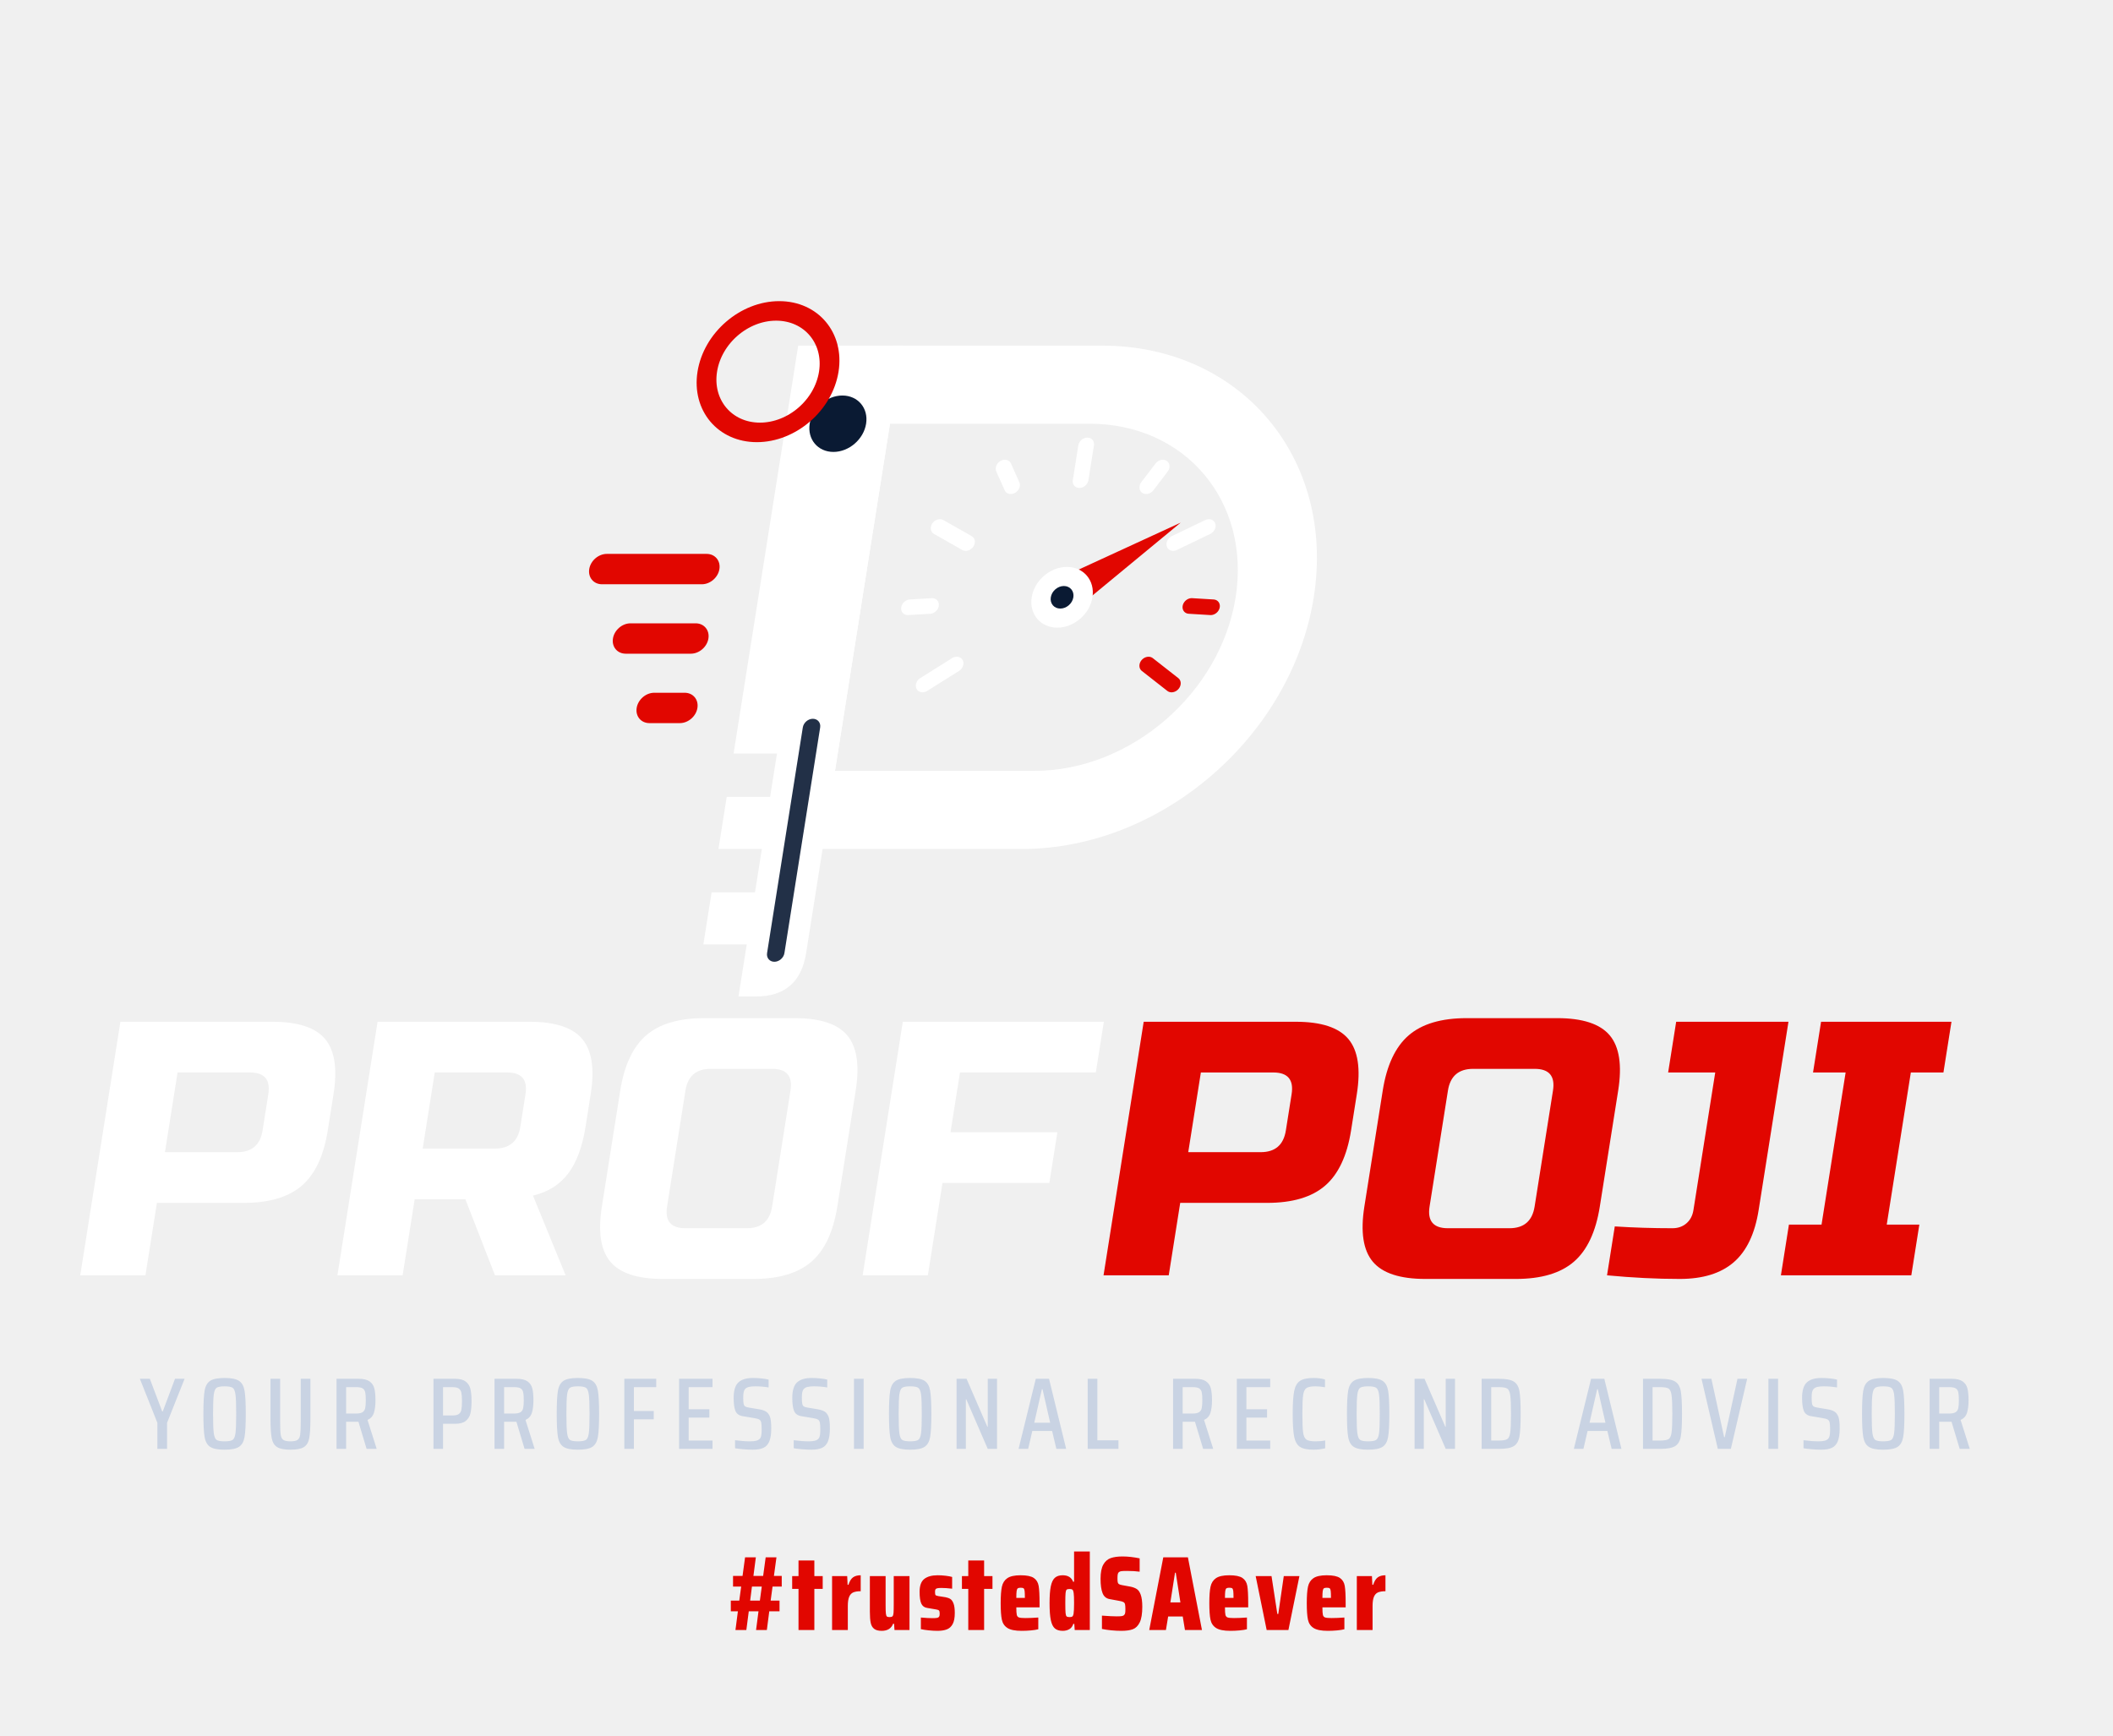
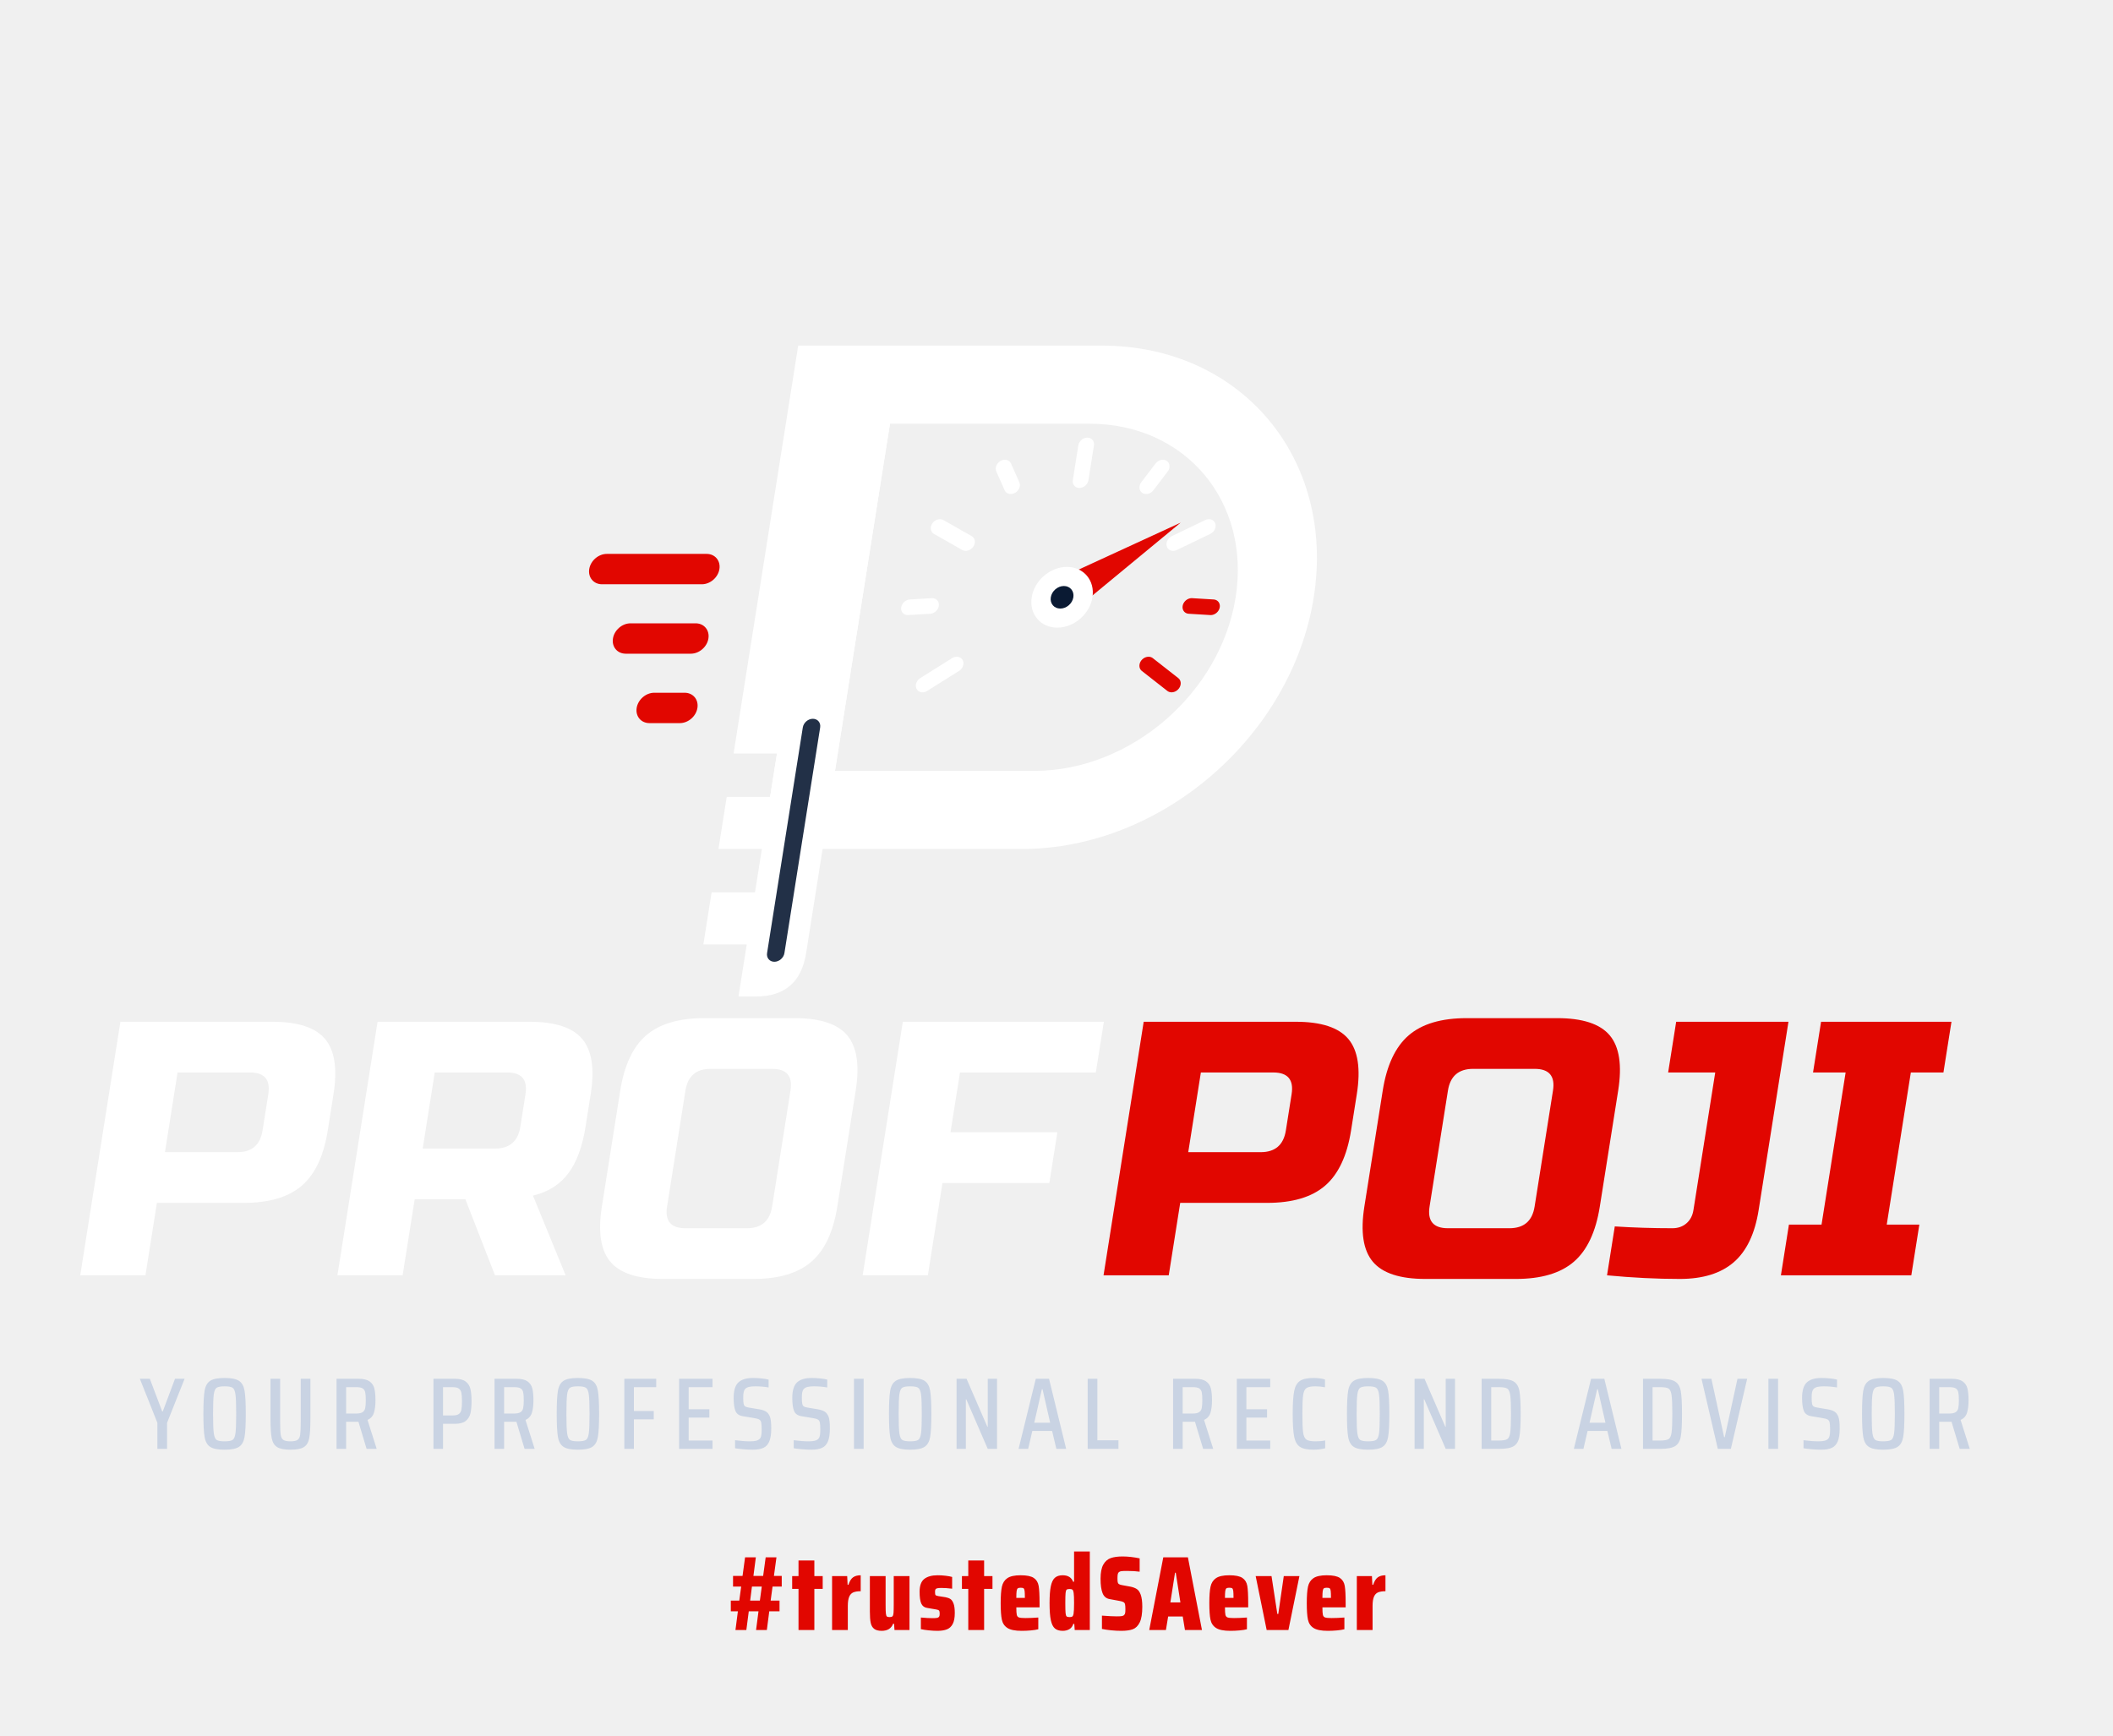
<svg xmlns="http://www.w3.org/2000/svg" viewBox="0 0 560 460" width="560" height="460">
  <g transform="translate(168.0 18) scale(1.15)">
    <g transform="skewX(-9) translate(18 0)">
      <rect x="-10" y="112" width="30" height="7" rx="3.5" fill="#E10600" />
      <rect x="-2" y="128" width="22" height="7" rx="3.5" fill="#E10600" />
      <rect x="6" y="144" width="14" height="7" rx="3.5" fill="#E10600" />
-       <path d="M52,64 H100 A58,58 0 0 1 100,180 H52 Z M54,82 V162 H100 A40,40 0 0 0 100,82 Z" fill="#FFFFFF" fill-rule="evenodd" />
+       <path d="M40,64 H100 A58,58 0 0 1 100,180 H40 Z M54,82 V162 H100 A40,40 0 0 0 100,82 Z" fill="#FFFFFF" fill-rule="evenodd" />
      <path d="M30,64 H54 V204 Q54,214 44,214 H40 V202 H30 V190 H40 V180 H30 V168 H40 V158 H30 Z" fill="#FFFFFF" />
      <rect x="45" y="150" width="4" height="56" rx="2" fill="#0A1A33" opacity=".9" />
-       <circle cx="42" cy="82" r="6.5" fill="#0A1A33" />
-       <circle cx="24" cy="70" r="14" fill="none" stroke="#E10600" stroke-width="4.5" />
      <line x1="77.9" y1="137.5" x2="71.3" y2="142.1" stroke="#FFFFFF" stroke-width="3.6" stroke-linecap="round" />
      <line x1="70.1" y1="124.0" x2="65.1" y2="124.3" stroke="#FFFFFF" stroke-width="3.6" stroke-linecap="round" />
      <line x1="76.1" y1="109.5" x2="69.0" y2="105.8" stroke="#FFFFFF" stroke-width="3.6" stroke-linecap="round" />
      <line x1="84.4" y1="96.4" x2="81.8" y2="92.1" stroke="#FFFFFF" stroke-width="3.6" stroke-linecap="round" />
      <line x1="100.0" y1="95.0" x2="100.0" y2="87.0" stroke="#FFFFFF" stroke-width="3.6" stroke-linecap="round" />
      <line x1="115.6" y1="96.4" x2="118.2" y2="92.1" stroke="#FFFFFF" stroke-width="3.6" stroke-linecap="round" />
      <line x1="123.9" y1="109.5" x2="131.0" y2="105.8" stroke="#FFFFFF" stroke-width="3.6" stroke-linecap="round" />
      <line x1="129.9" y1="124.0" x2="134.9" y2="124.3" stroke="#E10600" stroke-width="3.6" stroke-linecap="round" />
      <line x1="122.1" y1="137.5" x2="128.7" y2="142.1" stroke="#E10600" stroke-width="3.6" stroke-linecap="round" />
      <path d="M102.6,125.7 L124.6,104.8 L97.4,118.3 Z" fill="#E10600" />
      <circle cx="100" cy="122" r="7" fill="#FFFFFF" />
      <circle cx="100" cy="122" r="2.6" fill="#0A1A33" />
    </g>
  </g>
  <g transform="skewX(-9)">
    <path d="M74.8 270.8H115.12Q125.2 270.8 129.76 275.36Q134.32 279.92 134.32 290.0V299.6Q134.32 309.68 129.76 314.24Q125.2 318.8 115.12 318.8H92.08V338.0H74.8ZM117.04 290.0Q117.04 284.24 111.28 284.24H92.08V305.36H111.28Q117.04 305.36 117.04 299.6ZM142.96 270.8H183.28Q193.36 270.8 197.92 275.36Q202.48 279.92 202.48 290.0V298.64Q202.48 306.608 199.84 311.024Q197.2 315.44 191.44 316.88L203.44 338.0H184.72L173.68 317.84H160.24V338.0H142.96ZM185.2 290.0Q185.2 284.24 179.44 284.24H160.24V304.4H179.44Q185.2 304.4 185.2 298.64ZM255.28 289.04Q255.28 283.28 249.52 283.28H233.2Q227.44 283.28 227.44 289.04V319.76Q227.44 325.52 233.2 325.52H249.52Q255.28 325.52 255.28 319.76ZM272.56 319.76Q272.56 329.84 268.0 334.4Q263.44 338.96 253.36 338.96H229.36Q219.28 338.96 214.72 334.4Q210.16 329.84 210.16 319.76V289.04Q210.16 278.96 214.72 274.4Q219.28 269.84 229.36 269.84H253.36Q263.44 269.84 268.0 274.4Q272.56 278.96 272.56 289.04ZM299.44 338.0H282.16V270.8H335.44V284.24H299.44V300.08H327.76V313.52H299.44Z" fill="#FFFFFF" />
    <path d="M346 270.8H386.32Q396.4 270.8 400.96 275.36Q405.52 279.92 405.52 290.0V299.6Q405.52 309.68 400.96 314.24Q396.4 318.8 386.32 318.8H363.28V338.0H346ZM388.24 290.0Q388.24 284.24 382.48 284.24H363.28V305.36H382.48Q388.24 305.36 388.24 299.6ZM457.36 289.04Q457.36 283.28 451.6 283.28H435.28Q429.52 283.28 429.52 289.04V319.76Q429.52 325.52 435.28 325.52H451.6Q457.36 325.52 457.36 319.76ZM474.64 319.76Q474.64 329.84 470.08 334.4Q465.52 338.96 455.44 338.96H431.44Q421.36 338.96 416.8 334.4Q412.24 329.84 412.24 319.76V289.04Q412.24 278.96 416.8 274.4Q421.36 269.84 431.44 269.84H455.44Q465.52 269.84 470.08 274.4Q474.64 278.96 474.64 289.04ZM479.44 338.0V325.04Q486.928 325.52 494.8 325.52Q497.008 325.52 498.304 324.224Q499.6 322.928 499.6 320.72V284.24H487.12V270.8H516.88V320.72Q516.88 330.128 512.464 334.544Q508.048 338.96 498.88 338.96Q489.712 338.96 479.44 338.0ZM560.08 338.0H525.52V324.56H534.16V284.24H525.52V270.8H560.08V284.24H551.44V324.56H560.08Z" fill="#E10600" />
  </g>
  <path d="M41.711 384.0V377.088L37.067 365.424H39.713L42.98 374.064H43.142L46.382 365.424H48.92L44.276 377.088V384.0ZM53.903 374.712Q53.903 370.419 54.227 368.57Q54.551 366.72 55.698 365.964Q56.846 365.208 59.519 365.208Q62.192 365.208 63.339 365.964Q64.487 366.72 64.811 368.57Q65.135 370.419 65.135 374.712Q65.135 379.005 64.811 380.855Q64.487 382.704 63.339 383.46Q62.192 384.216 59.519 384.216Q56.846 384.216 55.698 383.46Q54.551 382.704 54.227 380.855Q53.903 379.005 53.903 374.712ZM62.597 374.712Q62.597 371.013 62.408 369.596Q62.219 368.178 61.638 367.8Q61.058 367.422 59.519 367.422Q57.98 367.422 57.413 367.8Q56.846 368.178 56.657 369.582Q56.468 370.986 56.468 374.712Q56.468 378.438 56.657 379.842Q56.846 381.246 57.413 381.624Q57.98 382.002 59.519 382.002Q61.058 382.002 61.638 381.624Q62.219 381.246 62.408 379.828Q62.597 378.411 62.597 374.712ZM82.268 365.424V375.873Q82.268 379.518 81.957 381.165Q81.647 382.812 80.553 383.514Q79.46 384.216 76.976 384.216Q74.519 384.216 73.425 383.514Q72.332 382.812 72.008 381.151Q71.684 379.491 71.684 375.873V365.424H74.249V376.872Q74.249 379.275 74.397 380.26Q74.546 381.246 75.099 381.624Q75.653 382.002 76.976 382.002Q78.299 382.002 78.852 381.624Q79.406 381.246 79.554 380.26Q79.703 379.275 79.703 376.872V365.424ZM97.16 384.0 95 376.818H94.838H91.733V384.0H89.195V365.424H95.054Q96.971 365.424 97.943 366.112Q98.915 366.801 99.212 367.989Q99.509 369.177 99.509 371.121Q99.509 373.146 99.09 374.456Q98.672 375.765 97.403 376.332L99.833 384.0ZM96.944 371.121Q96.944 369.717 96.795 369.015Q96.647 368.313 96.12 367.976Q95.594 367.638 94.433 367.638H91.733V374.631H94.406Q95.54 374.631 96.08 374.28Q96.62 373.929 96.782 373.213Q96.944 372.498 96.944 371.121ZM114.874 365.424H120.571Q122.461 365.424 123.42 366.153Q124.378 366.882 124.675 368.124Q124.972 369.366 124.972 371.391Q124.972 373.362 124.675 374.604Q124.378 375.846 123.42 376.602Q122.461 377.358 120.544 377.358H117.412V384.0H114.874ZM119.896 375.144Q121.03 375.144 121.57 374.779Q122.11 374.415 122.272 373.659Q122.434 372.903 122.434 371.391Q122.434 369.852 122.272 369.11Q122.11 368.367 121.584 368.002Q121.057 367.638 119.896 367.638H117.412V375.144ZM139.027 384.0 136.867 376.818H136.705H133.6V384.0H131.062V365.424H136.921Q138.838 365.424 139.81 366.112Q140.782 366.801 141.079 367.989Q141.376 369.177 141.376 371.121Q141.376 373.146 140.958 374.456Q140.539 375.765 139.27 376.332L141.7 384.0ZM138.811 371.121Q138.811 369.717 138.663 369.015Q138.514 368.313 137.988 367.976Q137.461 367.638 136.3 367.638H133.6V374.631H136.273Q137.407 374.631 137.947 374.28Q138.487 373.929 138.649 373.213Q138.811 372.498 138.811 371.121ZM147.547 374.712Q147.547 370.419 147.871 368.57Q148.195 366.72 149.342 365.964Q150.49 365.208 153.163 365.208Q155.836 365.208 156.983 365.964Q158.131 366.72 158.455 368.57Q158.779 370.419 158.779 374.712Q158.779 379.005 158.455 380.855Q158.131 382.704 156.983 383.46Q155.836 384.216 153.163 384.216Q150.49 384.216 149.342 383.46Q148.195 382.704 147.871 380.855Q147.547 379.005 147.547 374.712ZM156.241 374.712Q156.241 371.013 156.052 369.596Q155.863 368.178 155.282 367.8Q154.702 367.422 153.163 367.422Q151.624 367.422 151.057 367.8Q150.49 368.178 150.301 369.582Q150.112 370.986 150.112 374.712Q150.112 378.438 150.301 379.842Q150.49 381.246 151.057 381.624Q151.624 382.002 153.163 382.002Q154.702 382.002 155.282 381.624Q155.863 381.246 156.052 379.828Q156.241 378.411 156.241 374.712ZM165.463 384.0V365.424H173.914V367.638H168.001V373.956H173.266V376.17H168.001V384.0ZM179.977 384.0V365.424H188.833V367.638H182.515V373.497H187.996V375.711H182.515V381.786H188.833V384.0ZM194.814 383.838V381.705Q197.136 382.002 198.729 382.002Q199.755 382.002 200.363 381.853Q200.97 381.705 201.321 381.354Q201.645 381.03 201.753 380.436Q201.861 379.842 201.861 378.87Q201.861 377.547 201.74 376.994Q201.618 376.44 201.2 376.211Q200.781 375.981 199.755 375.819L196.839 375.333Q195.381 375.09 194.909 373.942Q194.436 372.795 194.436 370.473Q194.436 367.557 195.692 366.383Q196.947 365.208 199.566 365.208Q200.7 365.208 201.848 365.33Q202.995 365.451 203.697 365.64V367.719Q201.969 367.422 200.187 367.422Q199.08 367.422 198.459 367.584Q197.838 367.746 197.514 368.097Q197.19 368.448 197.082 368.988Q196.974 369.528 196.974 370.419Q196.974 371.553 197.082 372.053Q197.19 372.552 197.501 372.755Q197.811 372.957 198.54 373.065L201.294 373.524Q202.374 373.713 203.036 374.132Q203.697 374.55 204.075 375.522Q204.399 376.44 204.399 378.573Q204.399 380.76 203.9 381.988Q203.4 383.217 202.347 383.716Q201.294 384.216 199.485 384.216Q198.405 384.216 197.109 384.108Q195.813 384.0 194.814 383.838ZM210.354 383.838V381.705Q212.676 382.002 214.269 382.002Q215.295 382.002 215.903 381.853Q216.51 381.705 216.861 381.354Q217.185 381.03 217.293 380.436Q217.401 379.842 217.401 378.87Q217.401 377.547 217.28 376.994Q217.158 376.44 216.74 376.211Q216.321 375.981 215.295 375.819L212.379 375.333Q210.921 375.09 210.449 373.942Q209.976 372.795 209.976 370.473Q209.976 367.557 211.232 366.383Q212.487 365.208 215.106 365.208Q216.24 365.208 217.388 365.33Q218.535 365.451 219.237 365.64V367.719Q217.509 367.422 215.727 367.422Q214.62 367.422 213.999 367.584Q213.378 367.746 213.054 368.097Q212.73 368.448 212.622 368.988Q212.514 369.528 212.514 370.419Q212.514 371.553 212.622 372.053Q212.73 372.552 213.041 372.755Q213.351 372.957 214.08 373.065L216.834 373.524Q217.914 373.713 218.576 374.132Q219.237 374.55 219.615 375.522Q219.939 376.44 219.939 378.573Q219.939 380.76 219.44 381.988Q218.94 383.217 217.887 383.716Q216.834 384.216 215.025 384.216Q213.945 384.216 212.649 384.108Q211.353 384.0 210.354 383.838ZM226.326 384.0V365.424H228.891V384.0ZM235.602 374.712Q235.602 370.419 235.926 368.57Q236.25 366.72 237.397 365.964Q238.545 365.208 241.218 365.208Q243.891 365.208 245.038 365.964Q246.186 366.72 246.51 368.57Q246.834 370.419 246.834 374.712Q246.834 379.005 246.51 380.855Q246.186 382.704 245.038 383.46Q243.891 384.216 241.218 384.216Q238.545 384.216 237.397 383.46Q236.25 382.704 235.926 380.855Q235.602 379.005 235.602 374.712ZM244.296 374.712Q244.296 371.013 244.107 369.596Q243.918 368.178 243.337 367.8Q242.757 367.422 241.218 367.422Q239.679 367.422 239.112 367.8Q238.545 368.178 238.356 369.582Q238.167 370.986 238.167 374.712Q238.167 378.438 238.356 379.842Q238.545 381.246 239.112 381.624Q239.679 382.002 241.218 382.002Q242.757 382.002 243.337 381.624Q243.918 381.246 244.107 379.828Q244.296 378.411 244.296 374.712ZM261.78 384.0 256.083 370.851H255.975V384.0H253.518V365.424H256.164L261.672 378.141H261.78V365.424H264.237V384.0ZM279.966 384.0 278.832 379.248H273.594L272.487 384.0H269.949L274.512 365.424H278.022L282.558 384.0ZM276.294 368.178H276.132L274.107 377.061H278.319ZM288.269 384.0V365.424H290.834V381.732H296.423V384.0ZM318.863 384.0 316.703 376.818H316.541H313.436V384.0H310.898V365.424H316.757Q318.674 365.424 319.646 366.112Q320.618 366.801 320.915 367.989Q321.212 369.177 321.212 371.121Q321.212 373.146 320.794 374.456Q320.375 375.765 319.106 376.332L321.536 384.0ZM318.647 371.121Q318.647 369.717 318.499 369.015Q318.35 368.313 317.824 367.976Q317.297 367.638 316.136 367.638H313.436V374.631H316.109Q317.243 374.631 317.783 374.28Q318.323 373.929 318.485 373.213Q318.647 372.498 318.647 371.121ZM327.788 384.0V365.424H336.644V367.638H330.326V373.497H335.807V375.711H330.326V381.786H336.644V384.0ZM348.134 384.216Q345.65 384.216 344.516 383.46Q343.382 382.704 342.99 380.774Q342.599 378.843 342.599 374.712Q342.599 370.608 342.99 368.678Q343.382 366.747 344.529 365.978Q345.677 365.208 348.134 365.208Q348.944 365.208 349.794 365.316Q350.645 365.424 351.158 365.613V367.665Q349.727 367.422 348.647 367.422Q346.919 367.422 346.244 367.881Q345.569 368.34 345.366 369.744Q345.164 371.148 345.164 374.712Q345.164 378.276 345.366 379.68Q345.569 381.084 346.244 381.543Q346.919 382.002 348.647 382.002Q350.159 382.002 351.212 381.759V383.838Q350.645 384.0 349.767 384.108Q348.89 384.216 348.134 384.216ZM356.978 374.712Q356.978 370.419 357.302 368.57Q357.626 366.72 358.773 365.964Q359.921 365.208 362.594 365.208Q365.267 365.208 366.414 365.964Q367.562 366.72 367.886 368.57Q368.21 370.419 368.21 374.712Q368.21 379.005 367.886 380.855Q367.562 382.704 366.414 383.46Q365.267 384.216 362.594 384.216Q359.921 384.216 358.773 383.46Q357.626 382.704 357.302 380.855Q356.978 379.005 356.978 374.712ZM365.672 374.712Q365.672 371.013 365.483 369.596Q365.294 368.178 364.713 367.8Q364.133 367.422 362.594 367.422Q361.055 367.422 360.488 367.8Q359.921 368.178 359.732 369.582Q359.543 370.986 359.543 374.712Q359.543 378.438 359.732 379.842Q359.921 381.246 360.488 381.624Q361.055 382.002 362.594 382.002Q364.133 382.002 364.713 381.624Q365.294 381.246 365.483 379.828Q365.672 378.411 365.672 374.712ZM383.155 384.0 377.458 370.851H377.35V384.0H374.893V365.424H377.539L383.047 378.141H383.155V365.424H385.612V384.0ZM392.674 365.424H397.264Q400.018 365.424 401.193 366.153Q402.367 366.882 402.691 368.678Q403.015 370.473 403.015 374.712Q403.015 378.951 402.691 380.746Q402.367 382.542 401.193 383.271Q400.018 384.0 397.264 384.0H392.674ZM397.21 381.786Q398.83 381.786 399.438 381.422Q400.045 381.057 400.248 379.693Q400.45 378.33 400.45 374.712Q400.45 371.121 400.248 369.744Q400.045 368.367 399.438 368.002Q398.83 367.638 397.21 367.638H395.212V381.786ZM427.129 384.0 425.995 379.248H420.757L419.65 384.0H417.112L421.675 365.424H425.185L429.721 384.0ZM423.457 368.178H423.295L421.27 377.061H425.482ZM435.433 365.424H440.023Q442.777 365.424 443.951 366.153Q445.126 366.882 445.45 368.678Q445.774 370.473 445.774 374.712Q445.774 378.951 445.45 380.746Q445.126 382.542 443.951 383.271Q442.777 384.0 440.023 384.0H435.433ZM439.969 381.786Q441.589 381.786 442.196 381.422Q442.804 381.057 443.006 379.693Q443.209 378.33 443.209 374.712Q443.209 371.121 443.006 369.744Q442.804 368.367 442.196 368.002Q441.589 367.638 439.969 367.638H437.971V381.786ZM455.266 384.0 450.946 365.424H453.565L456.94 380.895H457.102L460.477 365.424H463.042L458.722 384.0ZM468.672 384.0V365.424H471.237V384.0ZM477.975 383.838V381.705Q480.297 382.002 481.89 382.002Q482.916 382.002 483.524 381.853Q484.131 381.705 484.482 381.354Q484.806 381.03 484.914 380.436Q485.022 379.842 485.022 378.87Q485.022 377.547 484.901 376.994Q484.779 376.44 484.361 376.211Q483.942 375.981 482.916 375.819L480 375.333Q478.542 375.09 478.07 373.942Q477.597 372.795 477.597 370.473Q477.597 367.557 478.853 366.383Q480.108 365.208 482.727 365.208Q483.861 365.208 485.009 365.33Q486.156 365.451 486.858 365.64V367.719Q485.13 367.422 483.348 367.422Q482.241 367.422 481.62 367.584Q480.999 367.746 480.675 368.097Q480.351 368.448 480.243 368.988Q480.135 369.528 480.135 370.419Q480.135 371.553 480.243 372.053Q480.351 372.552 480.662 372.755Q480.972 372.957 481.701 373.065L484.455 373.524Q485.535 373.713 486.197 374.132Q486.858 374.55 487.236 375.522Q487.56 376.44 487.56 378.573Q487.56 380.76 487.061 381.988Q486.561 383.217 485.508 383.716Q484.455 384.216 482.646 384.216Q481.566 384.216 480.27 384.108Q478.974 384.0 477.975 383.838ZM493.488 374.712Q493.488 370.419 493.812 368.57Q494.136 366.72 495.284 365.964Q496.431 365.208 499.104 365.208Q501.777 365.208 502.925 365.964Q504.072 366.72 504.396 368.57Q504.72 370.419 504.72 374.712Q504.72 379.005 504.396 380.855Q504.072 382.704 502.925 383.46Q501.777 384.216 499.104 384.216Q496.431 384.216 495.284 383.46Q494.136 382.704 493.812 380.855Q493.488 379.005 493.488 374.712ZM502.182 374.712Q502.182 371.013 501.993 369.596Q501.804 368.178 501.224 367.8Q500.643 367.422 499.104 367.422Q497.565 367.422 496.998 367.8Q496.431 368.178 496.242 369.582Q496.053 370.986 496.053 374.712Q496.053 378.438 496.242 379.842Q496.431 381.246 496.998 381.624Q497.565 382.002 499.104 382.002Q500.643 382.002 501.224 381.624Q501.804 381.246 501.993 379.828Q502.182 378.411 502.182 374.712ZM519.369 384.0 517.209 376.818H517.047H513.942V384.0H511.404V365.424H517.263Q519.18 365.424 520.152 366.112Q521.124 366.801 521.421 367.989Q521.718 369.177 521.718 371.121Q521.718 373.146 521.3 374.456Q520.881 375.765 519.612 376.332L522.042 384.0ZM519.153 371.121Q519.153 369.717 519.005 369.015Q518.856 368.313 518.33 367.976Q517.803 367.638 516.642 367.638H513.942V374.631H516.615Q517.749 374.631 518.289 374.28Q518.829 373.929 518.991 373.213Q519.153 372.498 519.153 371.121Z" fill="#C9D3E3" />
  <path d="M200.378 432.0 201.022 427.044H198.446L197.802 432.0H194.918L195.562 427.044H193.686V424.216H195.926L196.43 420.492H194.274V417.664H196.794L197.466 412.736H200.322L199.678 417.664H202.254L202.926 412.736H205.782L205.11 417.664H207.182V420.492H204.746L204.242 424.216H206.594V427.044H203.878L203.234 432.0ZM201.89 420.492H199.286L198.81 424.216H201.386ZM211.626 432.0V421.108H209.946V417.72H211.626V413.576H215.826V417.72H218.038V421.108H215.826V432.0ZM220.522 417.72H224.526L224.638 420.016H224.862Q225.31 418.616 226.066 418.056Q226.822 417.496 228.11 417.496V421.724Q226.878 421.724 226.15 422.032Q225.422 422.34 225.058 423.194Q224.694 424.048 224.694 425.644V432.0H220.522ZM236.95 430.348H236.698Q235.97 432.224 233.674 432.224Q232.358 432.224 231.672 431.692Q230.986 431.16 230.762 430.11Q230.538 429.06 230.538 427.156V417.72H234.71V425.392Q234.71 427.016 234.78 427.632Q234.85 428.248 235.046 428.416Q235.242 428.584 235.774 428.584Q236.334 428.584 236.544 428.36Q236.754 428.136 236.81 427.464Q236.866 426.792 236.866 424.944V417.72H241.038V432.0H237.062ZM244.054 431.776V428.696Q245.958 428.864 247.078 428.864Q247.946 428.864 248.324 428.794Q248.702 428.724 248.87 428.5Q249.038 428.276 249.038 427.772Q249.038 427.24 248.968 427.03Q248.898 426.82 248.702 426.722Q248.506 426.624 248.002 426.54L245.706 426.148Q244.614 425.98 244.166 425.0Q243.718 424.02 243.718 421.864Q243.718 419.456 244.95 418.476Q246.182 417.496 248.534 417.496Q249.514 417.496 250.592 417.622Q251.67 417.748 252.342 417.944V421.052Q250.634 420.856 249.486 420.856Q248.758 420.856 248.408 420.94Q248.058 421.024 247.932 421.22Q247.806 421.416 247.806 421.864Q247.806 422.564 247.932 422.732Q248.058 422.9 248.646 423.012L250.606 423.32Q251.362 423.46 251.866 423.782Q252.37 424.104 252.706 424.972Q253.042 425.84 253.042 427.492Q253.042 429.368 252.496 430.404Q251.95 431.44 250.956 431.832Q249.962 432.224 248.45 432.224Q247.414 432.224 246.168 432.098Q244.922 431.972 244.054 431.776ZM256.618 432.0V421.108H254.938V417.72H256.618V413.576H260.818V417.72H263.03V421.108H260.818V432.0ZM275.51 426.008H269.35Q269.35 427.464 269.476 427.996Q269.602 428.528 270.064 428.682Q270.526 428.836 271.758 428.836Q273.298 428.836 275.174 428.696V431.804Q274.446 432.0 273.214 432.112Q271.982 432.224 270.778 432.224Q268.174 432.224 266.998 431.468Q265.822 430.712 265.514 429.256Q265.206 427.8 265.206 424.888Q265.206 422.004 265.528 420.52Q265.85 419.036 266.97 418.266Q268.09 417.496 270.498 417.496Q272.934 417.496 273.984 418.21Q275.034 418.924 275.272 420.324Q275.51 421.724 275.51 424.888ZM269.35 423.488H271.618Q271.618 422.172 271.548 421.64Q271.478 421.108 271.268 420.954Q271.058 420.8 270.498 420.8Q269.966 420.8 269.742 420.954Q269.518 421.108 269.434 421.654Q269.35 422.2 269.35 423.488ZM278.162 424.888Q278.162 422.032 278.484 420.45Q278.806 418.868 279.548 418.182Q280.29 417.496 281.634 417.496Q283.734 417.496 284.406 419.204H284.658V411.196H288.83V432.0H284.826L284.714 430.376H284.462Q284.126 431.384 283.37 431.804Q282.614 432.224 281.662 432.224Q280.318 432.224 279.576 431.594Q278.834 430.964 278.498 429.396Q278.162 427.828 278.162 424.888ZM284.518 427.744Q284.658 426.904 284.658 424.86Q284.658 422.872 284.546 422.172Q284.462 421.528 284.238 421.332Q284.014 421.136 283.482 421.136Q282.894 421.136 282.684 421.318Q282.474 421.5 282.404 422.214Q282.334 422.928 282.334 424.86Q282.334 426.792 282.404 427.506Q282.474 428.22 282.684 428.402Q282.894 428.584 283.482 428.584Q283.986 428.584 284.196 428.43Q284.406 428.276 284.518 427.744ZM292.042 431.72V428.192Q294.59 428.388 295.934 428.388Q296.858 428.388 297.306 428.318Q297.754 428.248 297.95 427.996Q298.146 427.8 298.202 427.464Q298.258 427.128 298.258 426.484Q298.258 425.56 298.16 425.168Q298.062 424.776 297.726 424.594Q297.39 424.412 296.578 424.272L294.142 423.824Q292.742 423.6 292.21 422.242Q291.678 420.884 291.678 418.42Q291.678 415.956 292.406 414.668Q293.134 413.38 294.366 412.946Q295.598 412.512 297.502 412.512Q299.63 412.512 302.038 413.016V416.544Q300.61 416.348 298.622 416.348Q297.67 416.348 297.222 416.404Q296.774 416.46 296.55 416.656Q296.326 416.824 296.242 417.188Q296.158 417.552 296.158 418.252Q296.158 419.008 296.228 419.344Q296.298 419.68 296.536 419.834Q296.774 419.988 297.334 420.1L299.63 420.52Q300.582 420.716 301.24 421.122Q301.898 421.528 302.29 422.564Q302.738 423.74 302.738 425.84Q302.738 428.612 302.052 429.998Q301.366 431.384 300.218 431.804Q299.07 432.224 297.194 432.224Q295.878 432.224 294.478 432.084Q293.078 431.944 292.042 431.72ZM314.042 432.0 313.454 428.416H309.59L309.002 432.0H304.578L308.302 412.736H314.826L318.55 432.0ZM311.606 416.824H311.41L310.178 424.692H312.838ZM330.806 426.008H324.646Q324.646 427.464 324.772 427.996Q324.898 428.528 325.36 428.682Q325.822 428.836 327.054 428.836Q328.594 428.836 330.47 428.696V431.804Q329.742 432.0 328.51 432.112Q327.278 432.224 326.074 432.224Q323.47 432.224 322.294 431.468Q321.118 430.712 320.81 429.256Q320.502 427.8 320.502 424.888Q320.502 422.004 320.824 420.52Q321.146 419.036 322.266 418.266Q323.386 417.496 325.794 417.496Q328.23 417.496 329.28 418.21Q330.33 418.924 330.568 420.324Q330.806 421.724 330.806 424.888ZM324.646 423.488H326.914Q326.914 422.172 326.844 421.64Q326.774 421.108 326.564 420.954Q326.354 420.8 325.794 420.8Q325.262 420.8 325.038 420.954Q324.814 421.108 324.73 421.654Q324.646 422.2 324.646 423.488ZM335.698 432.0 332.786 417.72H336.986L338.526 427.744H338.778L340.234 417.72H344.378L341.466 432.0ZM356.634 426.008H350.474Q350.474 427.464 350.6 427.996Q350.726 428.528 351.188 428.682Q351.65 428.836 352.882 428.836Q354.422 428.836 356.298 428.696V431.804Q355.57 432.0 354.338 432.112Q353.106 432.224 351.902 432.224Q349.298 432.224 348.122 431.468Q346.946 430.712 346.638 429.256Q346.33 427.8 346.33 424.888Q346.33 422.004 346.652 420.52Q346.974 419.036 348.094 418.266Q349.214 417.496 351.622 417.496Q354.058 417.496 355.108 418.21Q356.158 418.924 356.396 420.324Q356.634 421.724 356.634 424.888ZM350.474 423.488H352.742Q352.742 422.172 352.672 421.64Q352.602 421.108 352.392 420.954Q352.182 420.8 351.622 420.8Q351.09 420.8 350.866 420.954Q350.642 421.108 350.558 421.654Q350.474 422.2 350.474 423.488ZM359.594 417.72H363.598L363.71 420.016H363.934Q364.382 418.616 365.138 418.056Q365.894 417.496 367.182 417.496V421.724Q365.95 421.724 365.222 422.032Q364.494 422.34 364.13 423.194Q363.766 424.048 363.766 425.644V432.0H359.594Z" fill="#E10600" />
</svg>
